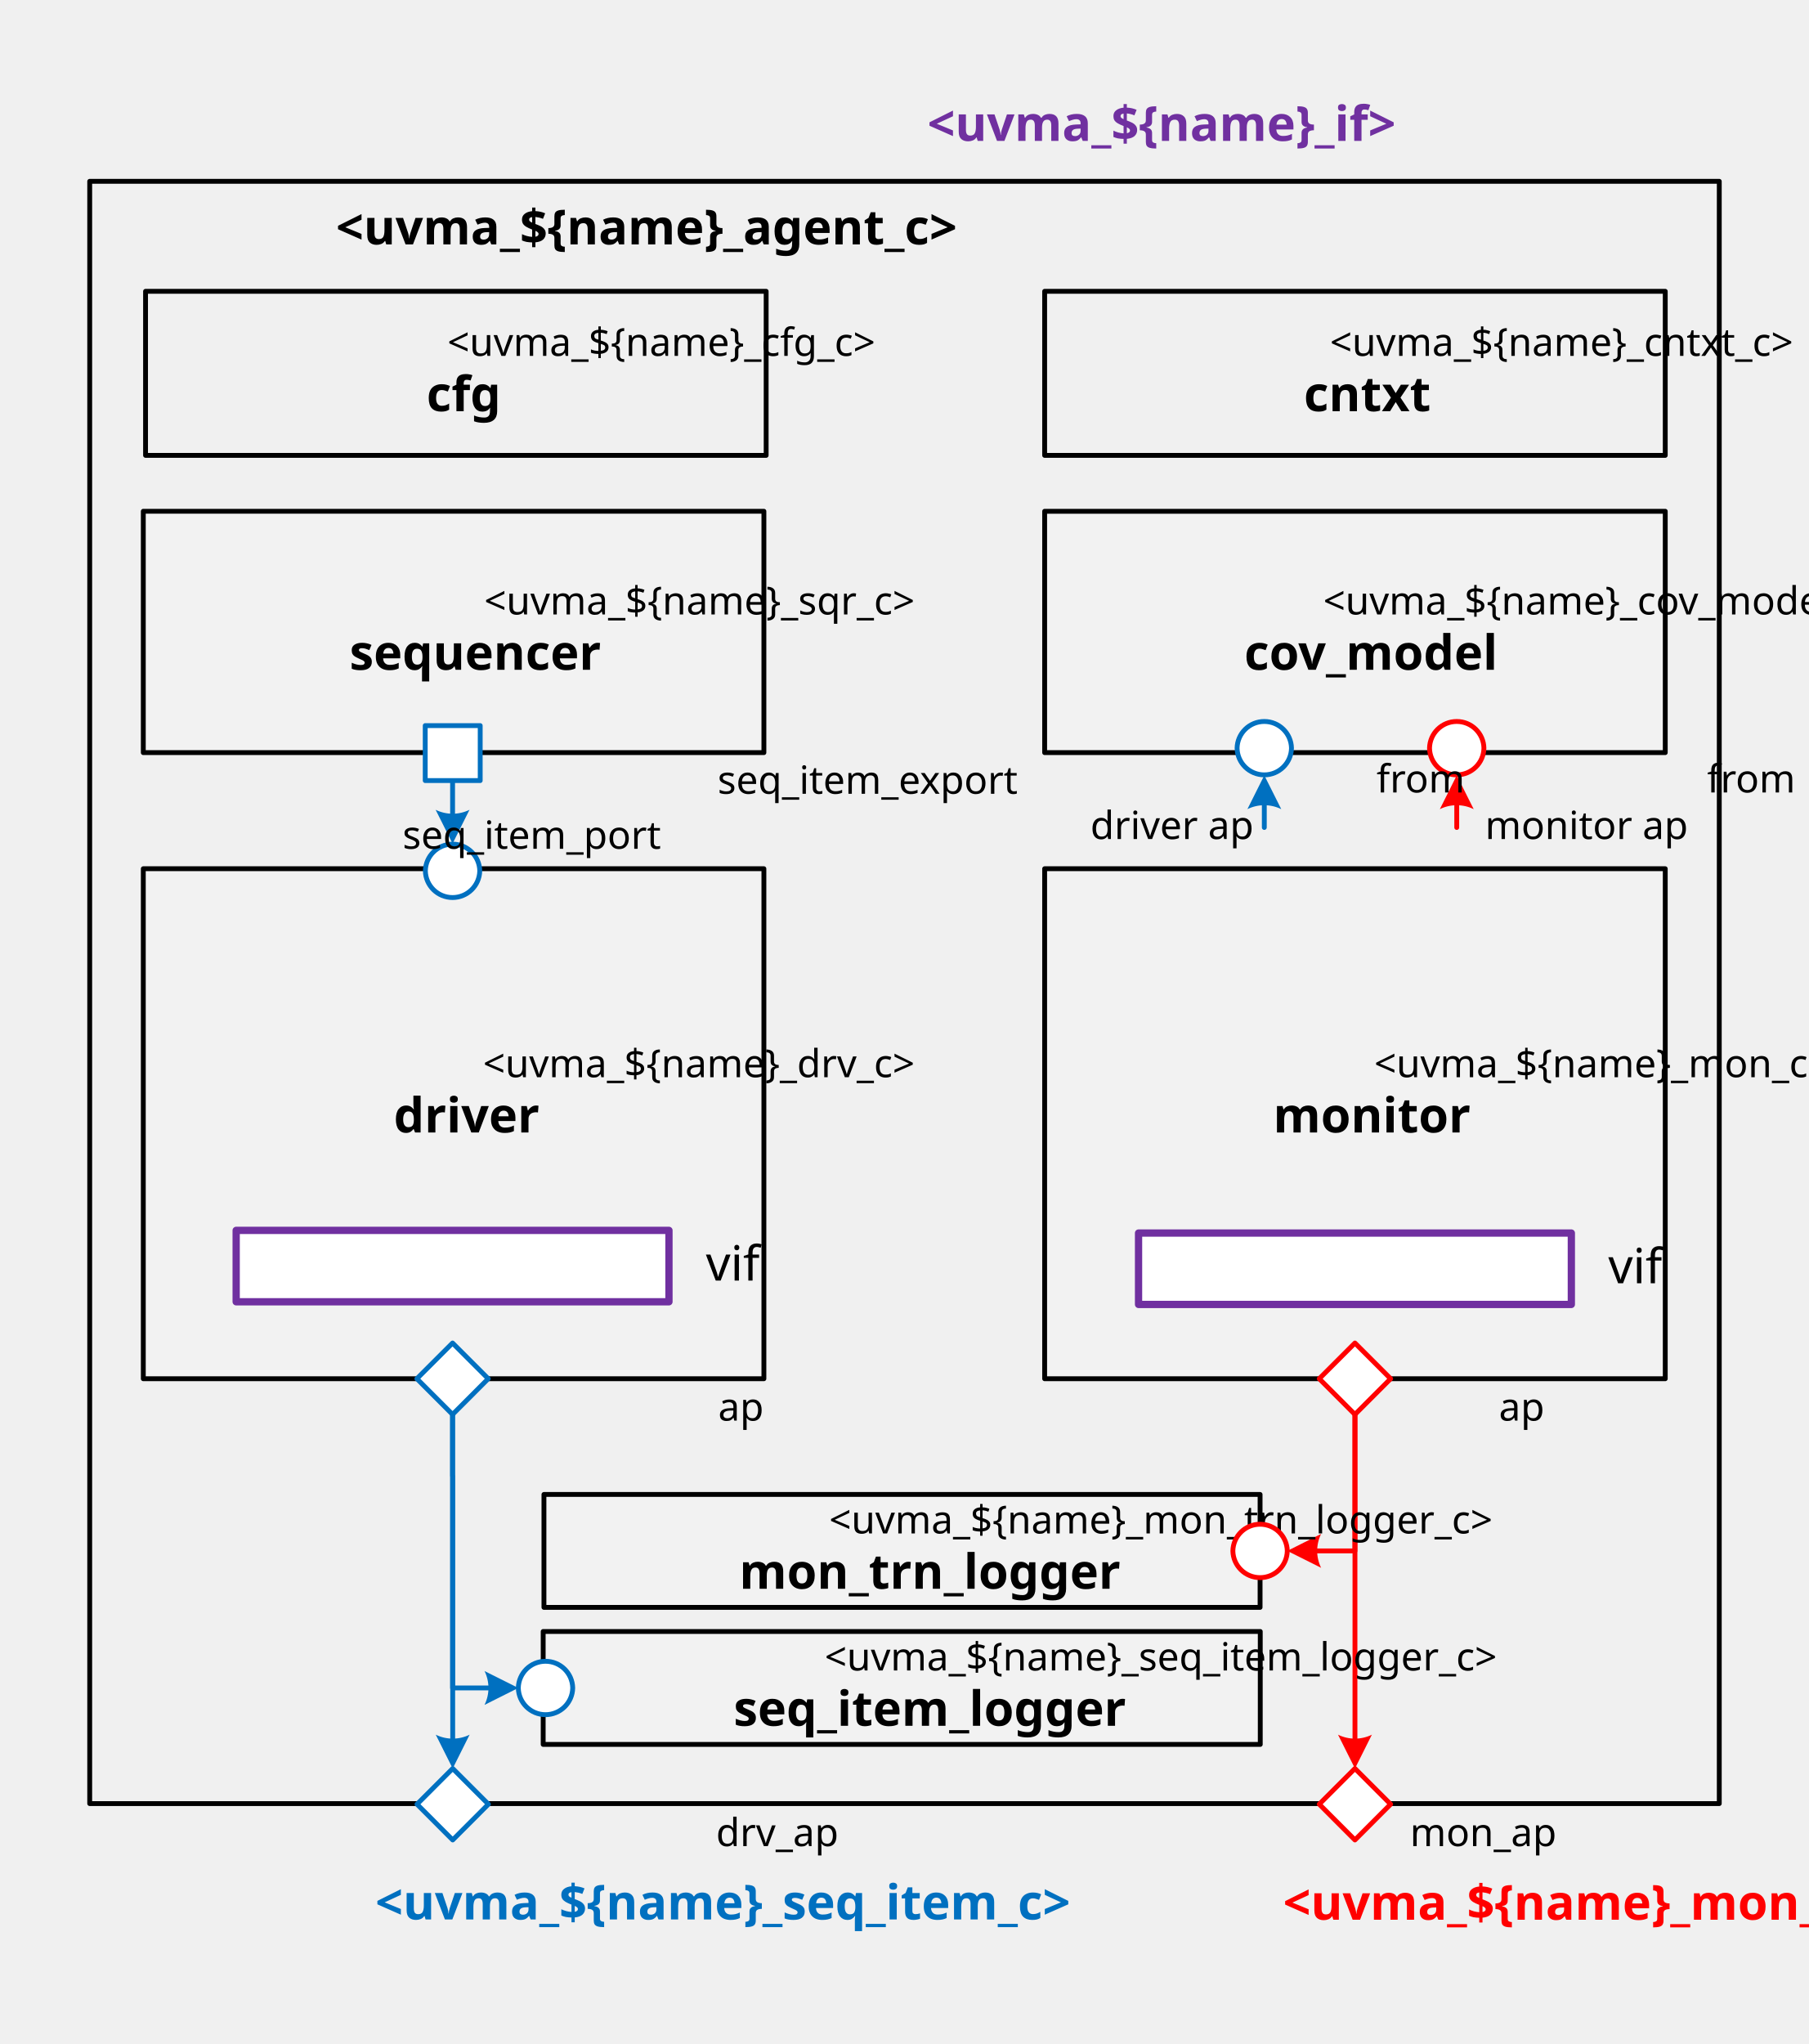
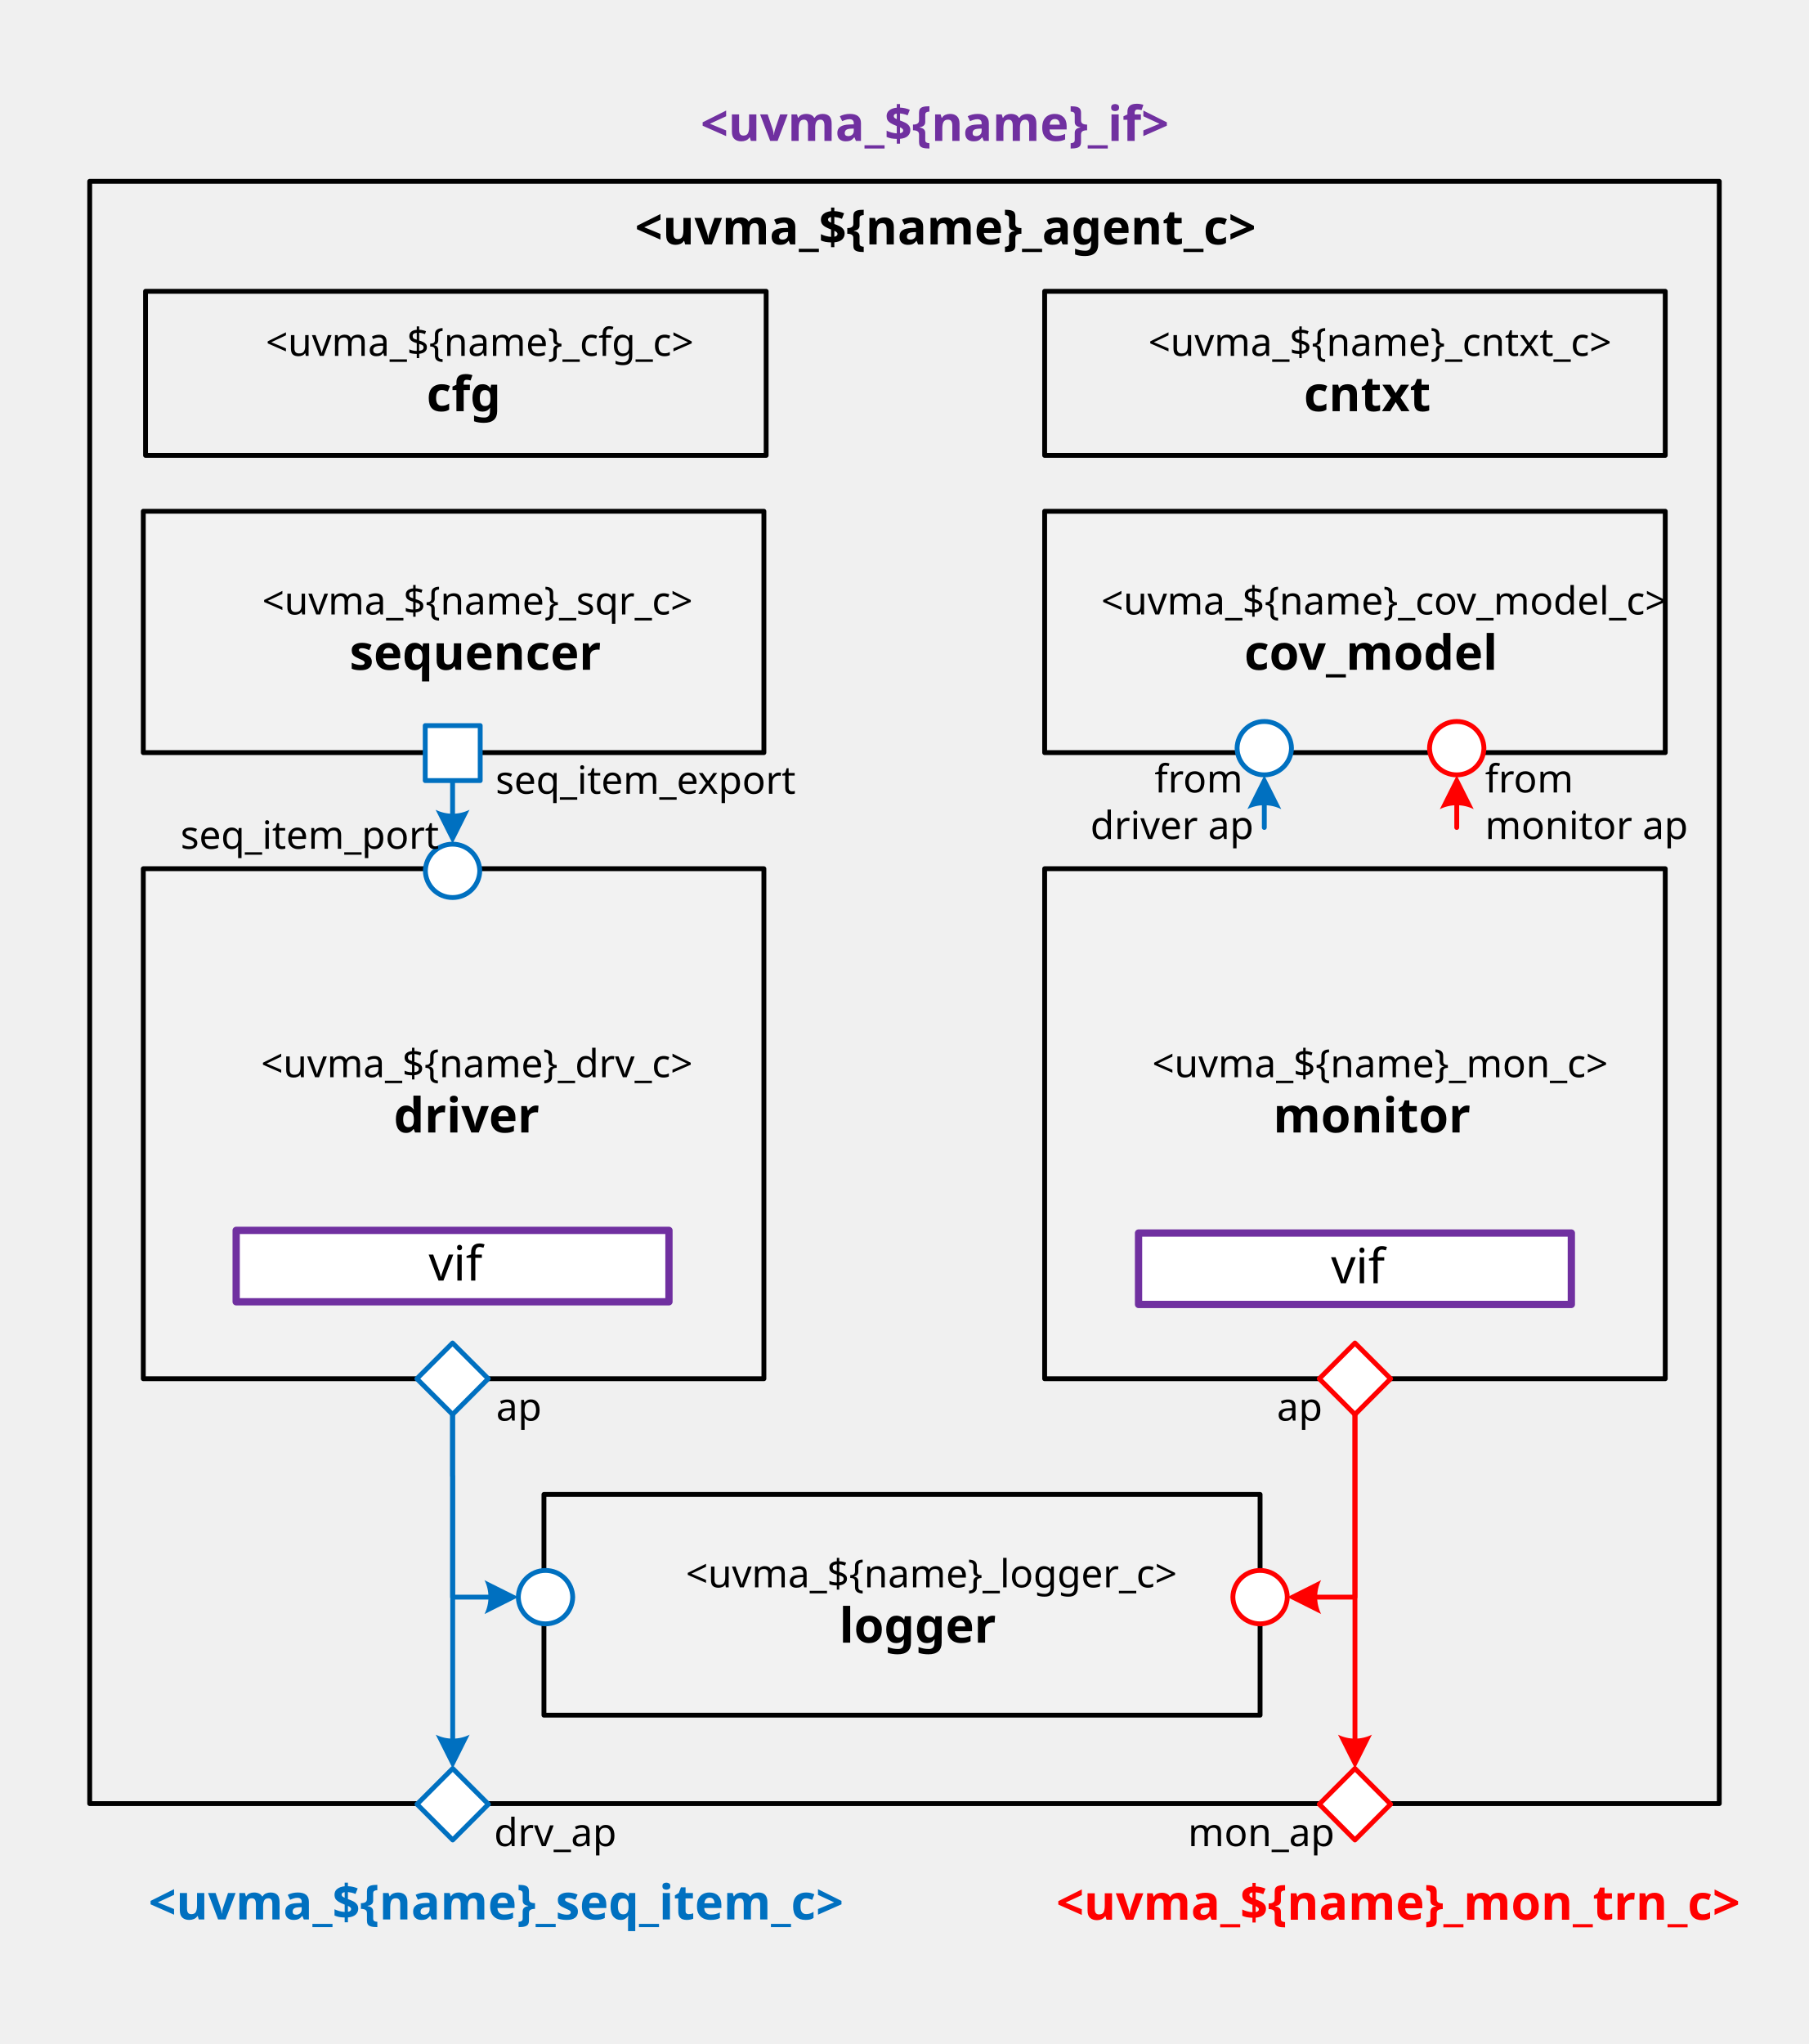
- <svg xmlns="http://www.w3.org/2000/svg" xmlns:ns1="http://schemas.microsoft.com/visio/2003/SVGExtensions/" xmlns:xlink="http://www.w3.org/1999/xlink" width="5.181in" height="5.853in" viewBox="0 0 373.057 421.415" xml:space="preserve" color-interpolation-filters="sRGB" class="st19">
-   <ns1:documentProperties ns1:langID="4105" ns1:metric="true" ns1:viewMarkup="false">
-     <ns1:userDefs>
-       <ns1:ud ns1:nameU="msvNoAutoConnect" ns1:val="VT0(1):26" />
-     </ns1:userDefs>
-   </ns1:documentProperties>
+ <svg xmlns="http://www.w3.org/2000/svg" xmlns:xlink="http://www.w3.org/1999/xlink" width="5.181in" height="5.853in" viewBox="0 0 373.057 421.415" xml:space="preserve" color-interpolation-filters="sRGB" class="st19">
  <style type="text/css">
	
		.st1 {fill:none;stroke:#000000;stroke-linecap:round;stroke-linejoin:round;stroke-width:1}
		.st2 {fill:#000000;font-family:Calibri;font-size:0.833em;font-weight:bold}
		.st3 {fill:#000000;font-family:Calibri;font-size:0.667em}
		.st4 {font-size:1.25em;font-weight:bold}
		.st5 {fill:#ffffff;stroke:#ff0000;stroke-linecap:round;stroke-linejoin:round;stroke-width:1}
		.st6 {fill:none;stroke:none;stroke-linecap:round;stroke-linejoin:round;stroke-width:0.75}
		.st7 {fill:#ffffff;stroke:#0070c0;stroke-linecap:round;stroke-linejoin:round;stroke-width:1}
		.st8 {marker-end:url(#mrkr5-29);stroke:#0070c0;stroke-linecap:round;stroke-linejoin:round;stroke-width:1}
		.st9 {fill:#0070c0;fill-opacity:1;stroke:#0070c0;stroke-opacity:1;stroke-width:0.284}
		.st10 {marker-end:url(#mrkr5-40);stroke:#ff0000;stroke-linecap:round;stroke-linejoin:round;stroke-width:1}
		.st11 {fill:#ff0000;fill-opacity:1;stroke:#ff0000;stroke-opacity:1;stroke-width:0.284}
		.st12 {fill:#ff0000;font-family:Calibri;font-size:0.833em;font-weight:bold}
		.st13 {fill:#0070c0;font-family:Calibri;font-size:0.833em;font-weight:bold}
		.st14 {fill:#7030a0;font-family:Calibri;font-size:0.833em;font-weight:bold}
		.st15 {fill:#f2f2f2;stroke:#000000;stroke-linecap:round;stroke-linejoin:round;stroke-width:1}
		.st16 {fill:#ffffff;stroke:#7030a0;stroke-linecap:round;stroke-linejoin:round;stroke-width:1.5}
		.st17 {fill:#000000;font-family:Calibri;font-size:0.833em}
		.st18 {font-size:1em}
		.st19 {fill:none;fill-rule:evenodd;font-size:12px;overflow:visible;stroke-linecap:square;stroke-miterlimit:3}
	
	</style>
  <defs id="Markers">
    <g id="lend5">
      <path d="M 2 1 L 0 0 L 1.981 -0.993 C 1.672 -0.365 1.673 0.373 1.985 1 " style="stroke:none" />
    </g>
-     <marker id="mrkr5-29" class="st9" ns1:arrowType="5" ns1:arrowSize="2" ns1:setback="6.16" refX="-6.16" orient="auto" markerUnits="strokeWidth" overflow="visible">
+     <marker id="mrkr5-29" class="st9" refX="-6.16" orient="auto" markerUnits="strokeWidth" overflow="visible">
      <use xlink:href="#lend5" transform="scale(-3.52,-3.52) " />
    </marker>
-     <marker id="mrkr5-40" class="st11" ns1:arrowType="5" ns1:arrowSize="2" ns1:setback="6.16" refX="-6.16" orient="auto" markerUnits="strokeWidth" overflow="visible">
+     <marker id="mrkr5-40" class="st11" refX="-6.16" orient="auto" markerUnits="strokeWidth" overflow="visible">
      <use xlink:href="#lend5" transform="scale(-3.52,-3.52) " />
    </marker>
  </defs>
-   <g ns1:mID="0" ns1:index="1" ns1:groupContext="foregroundPage">
-     <ns1:pageProperties ns1:drawingScale="0.0393701" ns1:pageScale="0.0393701" ns1:drawingUnits="24" ns1:shadowOffsetX="8.50394" ns1:shadowOffsetY="-8.50394" />
-     <ns1:layer ns1:name="Connector" ns1:index="0" />
-     <g id="shape4-1" ns1:mID="4" ns1:groupContext="shape" transform="translate(18.5,-49.5561)">
-       <ns1:textBlock ns1:margins="rect(4,4,4,4)" ns1:tabSpace="42.5197" ns1:verticalAlign="0" />
-       <ns1:textRect cx="168.029" cy="254.171" width="336.06" height="334.488" />
+   <g>
+     <g id="shape4-1" transform="translate(18.5,-49.5561)">
      <rect x="0" y="86.927" width="336.058" height="334.488" class="st1" />
-       <text x="4" y="99.93" class="st2" ns1:langID="4105">
-         <ns1:paragraph />
-         <ns1:tabList />&lt;uvma_${name}_agent_c&gt;</text>
+       <text x="112.42" y="99.93" class="st2">&lt;uvma_${name}_agent_c&gt;</text>
    </g>
-     <g id="shape10-4" ns1:mID="10" ns1:groupContext="shape" transform="translate(30.0165,-327.54)">
-       <ns1:textBlock ns1:margins="rect(4,4,4,4)" ns1:tabSpace="42.5197" />
-       <ns1:textRect cx="63.992" cy="404.502" width="127.99" height="33.827" />
+     <g id="shape10-4" transform="translate(30.0165,-327.54)">
      <rect x="0" y="387.589" width="127.984" height="33.827" class="st1" />
-       <text x="24.78" y="400.9" class="st3" ns1:langID="4105">
-         <ns1:paragraph ns1:horizAlign="1" />
-         <ns1:tabList />&lt;uvma_${name}_cfg_c&gt;<ns1:newlineChar />
-         <tspan x="57.95" dy="1.14em" class="st4">cfg</tspan>
+       <text x="24.78" y="400.9" class="st3">&lt;uvma_${name}_cfg_c&gt; <tspan x="57.95" dy="1.14em" class="st4">cfg</tspan>
      </text>
    </g>
-     <g id="shape11-8" ns1:mID="11" ns1:groupContext="shape" transform="translate(215.433,-327.54)">
-       <ns1:textBlock ns1:margins="rect(4,4,4,4)" ns1:tabSpace="42.5197" />
-       <ns1:textRect cx="63.992" cy="404.502" width="127.99" height="33.827" />
+     <g id="shape11-8" transform="translate(215.433,-327.54)">
      <rect x="0" y="387.589" width="127.984" height="33.827" class="st1" />
-       <text x="21.37" y="400.9" class="st3" ns1:langID="4105">
-         <ns1:paragraph ns1:horizAlign="1" />
-         <ns1:tabList />&lt;uvma_${name}_cntxt_c&gt;<ns1:newlineChar />
-         <tspan x="53.45" dy="1.14em" class="st4">cntxt</tspan>
+       <text x="21.37" y="400.9" class="st3">&lt;uvma_${name}_cntxt_c&gt; <tspan x="53.45" dy="1.14em" class="st4">cntxt</tspan>
      </text>
    </g>
-     <g id="group20-12" transform="translate(237.543,-35.5246)" ns1:mID="20" ns1:groupContext="group">
-       <g id="shape6-13" ns1:mID="6" ns1:groupContext="shape" transform="translate(34.5198,-6.53571)">
-         <ns1:userDefs>
-           <ns1:ud ns1:nameU="visVersion" ns1:prompt="" ns1:val="VT0(15):26" />
-         </ns1:userDefs>
+     <g id="group20-12" transform="translate(237.543,-35.5246)">
+       <g id="shape6-13" transform="translate(34.5198,-6.53571)">
        <path d="M7.36 421.42 L14.72 414.05 L7.36 406.69 L0 414.05 L7.36 421.42 Z" class="st5" />
      </g>
-       <g id="shape19-15" ns1:mID="19" ns1:groupContext="shape">
-         <ns1:textBlock ns1:margins="rect(4,4,4,4)" ns1:tabSpace="42.5197" />
-         <ns1:textRect cx="19.134" cy="413.758" width="38.27" height="15.315" />
+       <g id="shape19-15">
        <rect x="0" y="406.1" width="38.268" height="15.315" class="st6" />
-         <text x="7.44" y="416.16" class="st3" ns1:langID="4105">
-           <ns1:paragraph ns1:horizAlign="2" />
-           <ns1:tabList />mon_ap</text>
+         <text x="7.44" y="416.16" class="st3">mon_ap</text>
      </g>
    </g>
-     <g id="group21-18" transform="translate(86.0001,-35.5246)" ns1:mID="21" ns1:groupContext="group">
-       <g id="shape1-19" ns1:mID="1" ns1:groupContext="shape" transform="translate(-6.99441E-15,-6.53571)">
-         <ns1:userDefs>
-           <ns1:ud ns1:nameU="visVersion" ns1:prompt="" ns1:val="VT0(15):26" />
-         </ns1:userDefs>
+     <g id="group21-18" transform="translate(86.0001,-35.5246)">
+       <g id="shape1-19" transform="translate(-6.99441E-15,-6.53571)">
        <path d="M7.36 421.42 L14.72 414.05 L7.36 406.69 L0 414.05 L7.36 421.42 Z" class="st7" />
      </g>
-       <g id="shape18-21" ns1:mID="18" ns1:groupContext="shape" transform="translate(11.8895,0)">
-         <ns1:textBlock ns1:margins="rect(4,4,4,4)" ns1:tabSpace="42.5197" />
-         <ns1:textRect cx="15.559" cy="413.758" width="31.12" height="15.315" />
+       <g id="shape18-21" transform="translate(11.8895,0)">
        <rect x="0" y="406.1" width="31.118" height="15.315" class="st6" />
-         <text x="4" y="416.16" class="st3" ns1:langID="4105">
-           <ns1:paragraph />
-           <ns1:tabList />drv_ap</text>
+         <text x="4" y="416.16" class="st3">drv_ap</text>
      </g>
    </g>
-     <g id="shape26-24" ns1:mID="26" ns1:groupContext="shape" ns1:layerMember="0" transform="translate(86.2441,-261.074)">
+     <g id="shape26-24" transform="translate(86.2441,-261.074)">
      <path d="M7.09 422.01 L7.09 428.84" class="st8" />
    </g>
-     <g id="shape27-30" ns1:mID="27" ns1:groupContext="shape" ns1:layerMember="0" transform="translate(86.2598,-129.793)">
+     <g id="shape27-30" transform="translate(86.2598,-129.793)">
      <path d="M7.07 421.42 L7.07 434.09 L7.1 434.09 L7.1 488.26" class="st8" />
    </g>
-     <g id="shape28-35" ns1:mID="28" ns1:groupContext="shape" ns1:layerMember="0" transform="translate(272.339,-129.793)">
+     <g id="shape28-35" transform="translate(272.339,-129.793)">
      <path d="M7.09 421.42 L7.09 488.26" class="st10" />
    </g>
-     <g id="shape39-41" ns1:mID="39" ns1:groupContext="shape" ns1:layerMember="0" transform="translate(93.0236,-129.793)">
-       <path d="M0.31 421.42 L0.31 477.81 L7.71 477.81" class="st8" />
+     <g id="shape39-41" transform="translate(93.0236,-129.793)">
+       <path d="M0.31 421.42 L0.31 459.08 L7.71 459.08" class="st8" />
    </g>
-     <g id="shape40-46" ns1:mID="40" ns1:groupContext="shape" ns1:layerMember="0" transform="translate(279.536,-129.793)">
-       <path d="M-0.11 421.42 L-0.11 449.55 L-7.9 449.55" class="st10" />
+     <g id="shape40-46" transform="translate(279.536,-129.793)">
+       <path d="M-0.11 421.42 L-0.11 459.08 L-7.9 459.08" class="st10" />
    </g>
-     <g id="shape47-51" ns1:mID="47" ns1:groupContext="shape" transform="translate(127.854,-20.9528)">
-       <ns1:textBlock ns1:margins="rect(4,4,4,4)" ns1:tabSpace="42.5197" />
-       <ns1:textRect cx="151.919" cy="413.758" width="303.84" height="15.315" />
+     <g id="shape47-51" transform="translate(127.854,-20.9528)">
      <rect x="0" y="406.1" width="303.839" height="15.315" class="st6" />
-       <text x="89.96" y="416.76" class="st12" ns1:langID="4105">
-         <ns1:paragraph ns1:horizAlign="1" />
-         <ns1:tabList />&lt;uvma_${name}_mon_trn_c&gt;</text>
+       <text x="89.96" y="416.76" class="st12">&lt;uvma_${name}_mon_trn_c&gt;</text>
    </g>
-     <g id="shape48-54" ns1:mID="48" ns1:groupContext="shape" transform="translate(-134.646,-21.0038)">
-       <ns1:textBlock ns1:margins="rect(4,4,4,4)" ns1:tabSpace="42.5197" />
-       <ns1:textRect cx="228.331" cy="413.758" width="456.67" height="15.315" />
+     <g id="shape48-54" transform="translate(-134.646,-21.0038)">
      <rect x="0" y="406.1" width="456.661" height="15.315" class="st6" />
-       <text x="165.26" y="416.76" class="st13" ns1:langID="4105">
-         <ns1:paragraph ns1:horizAlign="1" />
-         <ns1:tabList />&lt;uvma_${name}_seq_item_c&gt;</text>
+       <text x="165.26" y="416.76" class="st13">&lt;uvma_${name}_seq_item_c&gt;</text>
    </g>
-     <g id="shape43-57" ns1:mID="43" ns1:groupContext="shape" transform="translate(-160.686,170.599) rotate(-90)">
+     <g id="shape43-57" transform="translate(-160.686,170.599) rotate(-90)">
      <path d="M0 421.42 L4.59 421.42" class="st8" />
    </g>
-     <g id="shape45-62" ns1:mID="45" ns1:groupContext="shape" transform="translate(-121.001,170.599) rotate(-90)">
+     <g id="shape45-62" transform="translate(-121.001,170.599) rotate(-90)">
      <path d="M0 421.42 L4.59 421.42" class="st10" />
    </g>
-     <g id="shape53-67" ns1:mID="53" ns1:groupContext="shape" transform="translate(18,-387.725)">
-       <ns1:textBlock ns1:margins="rect(4,4,4,4)" ns1:tabSpace="42.5197" />
-       <ns1:textRect cx="168.529" cy="413.758" width="337.06" height="15.315" />
+     <g id="shape53-67" transform="translate(18,-387.725)">
      <rect x="0" y="406.1" width="337.057" height="15.315" class="st6" />
-       <text x="126.47" y="416.76" class="st14" ns1:langID="4105">
-         <ns1:paragraph ns1:horizAlign="1" />
-         <ns1:tabList />&lt;uvma_${name}_if&gt;</text>
+       <text x="126.47" y="416.76" class="st14">&lt;uvma_${name}_if&gt;</text>
    </g>
-     <g id="group54-70" transform="translate(112.175,-90.0127)" ns1:mID="54" ns1:groupContext="group">
-       <g id="shape29-71" ns1:mID="29" ns1:groupContext="shape">
-         <ns1:textBlock ns1:margins="rect(4,4,4,4)" ns1:tabSpace="42.5197" />
-         <ns1:textRect cx="73.843" cy="409.775" width="147.69" height="23.282" />
-         <rect x="0" y="398.134" width="147.686" height="23.282" class="st15" />
-         <text x="13.02" y="406.17" class="st3" ns1:langID="4105">
-           <ns1:paragraph ns1:horizAlign="1" />
-           <ns1:tabList />&lt;uvma_${name}_mon_trn_logger_c&gt;<ns1:newlineChar />
-           <tspan x="40.28" dy="1.14em" class="st4">mon_trn_logger</tspan>
+     <g id="group59-70" transform="translate(29.5512,-123.257)">
+       <g id="shape7-71" transform="translate(7.99361E-15,-13.8978)">
+         <rect x="0" y="316.258" width="127.984" height="105.157" class="st15" />
+         <text x="24.27" y="359.24" class="st3">&lt;uvma_${name}_drv_c&gt; <tspan x="51.64" dy="1.14em" class="st4">driver</tspan>
        </text>
      </g>
-       <g id="shape30-75" ns1:mID="30" ns1:groupContext="shape" transform="translate(142.075,825.579) scale(1,-1)">
-         <ns1:userDefs>
-           <ns1:ud ns1:nameU="visVersion" ns1:val="VT0(15):26" />
-         </ns1:userDefs>
+       <g id="shape2-75" transform="translate(58.1682,718.598) scale(1,-1)">
+         <path d="M0 415.8 A5.611 5.611 0 0 1 11.22 415.8 A5.611 5.611 0 0 1 0 415.8 Z" class="st7" />
+       </g>
+       <g id="shape3-77" transform="translate(19.1524,-29.7638)">
+         <rect x="0" y="406.691" width="89.254" height="14.724" class="st16" />
+         <text x="39.7" y="417.05" class="st17">vif</text>
+       </g>
+       <g id="shape14-80" transform="translate(56.4175,-6.53571)">
+         <path d="M7.36 421.42 L14.72 414.05 L7.36 406.69 L0 414.05 L7.36 421.42 Z" class="st7" />
+       </g>
+       <g id="shape16-82" transform="translate(68.3069,0)">
+         <rect x="0" y="406.1" width="16.945" height="15.315" class="st6" />
+         <text x="4.45" y="416.16" class="st3">ap</text>
+       </g>
+       <g id="shape25-85" transform="translate(3.04724,-117.913)">
+         <rect x="0" y="406.1" width="56.693" height="15.315" class="st6" />
+         <text x="4.63" y="416.16" class="st3">seq_item_port</text>
+       </g>
+     </g>
+     <g id="group60-88" transform="translate(29.5512,-252.509)">
+       <g id="shape5-89" transform="translate(0,-13.7413)">
+         <rect x="0" y="371.653" width="127.984" height="49.763" class="st15" />
+         <text x="24.51" y="392.93" class="st3">&lt;uvma_${name}_sqr_c&gt; <tspan x="42.53" dy="1.14em" class="st4">sequencer</tspan>
+         </text>
+       </g>
+       <g id="shape23-93" transform="translate(58.1406,-7.97539)">
+         <rect x="0" y="410.077" width="11.339" height="11.339" class="st7" />
+       </g>
+       <g id="shape24-95" transform="translate(68.6521,0)">
+         <rect x="0" y="406.1" width="64.789" height="15.315" class="st6" />
+         <text x="4" y="416.16" class="st3">seq_item_export</text>
+       </g>
+     </g>
+     <g id="group61-98" transform="translate(214.914,-247.981)">
+       <g id="shape9-99" transform="translate(0.519476,-18.2687)">
+         <rect x="0" y="371.653" width="127.984" height="49.763" class="st15" />
+         <text x="11.66" y="392.93" class="st3">&lt;uvma_${name}_cov_model_c&gt; <tspan x="41.17" dy="1.14em" class="st4">cov_model</tspan>
+         </text>
+       </g>
+       <g id="shape13-103" transform="translate(79.8896,818.028) scale(1,-1)">
        <path d="M0 415.8 A5.611 5.611 0 0 1 11.22 415.8 A5.611 5.611 0 0 1 0 415.8 Z" class="st5" />
      </g>
-     </g>
-     <g id="group57-77" transform="translate(106.89,-61.7578)" ns1:mID="57" ns1:groupContext="group">
-       <g id="shape33-78" ns1:mID="33" ns1:groupContext="shape" transform="translate(5.12809,0)">
-         <ns1:textBlock ns1:margins="rect(4,4,4,4)" ns1:tabSpace="42.5197" />
-         <ns1:textRect cx="73.94" cy="409.775" width="147.89" height="23.282" />
-         <rect x="0" y="398.134" width="147.88" height="23.282" class="st15" />
-         <text x="12.26" y="406.17" class="st3" ns1:langID="4105">
-           <ns1:paragraph ns1:horizAlign="1" />
-           <ns1:tabList />&lt;uvma_${name}_seq_item_logger_c&gt;<ns1:newlineChar />
-           <tspan x="39.27" dy="1.14em" class="st4">seq_item_logger</tspan>
+       <g id="shape41-105" transform="translate(40.2045,818.028) scale(1,-1)">
+         <path d="M0 415.8 A5.611 5.611 0 0 1 11.22 415.8 A5.611 5.611 0 0 1 0 415.8 Z" class="st7" />
+       </g>
+       <g id="shape44-107">
+         <rect x="0" y="406.1" width="43.008" height="15.315" class="st6" />
+         <text x="23.17" y="411.36" class="st3">from <tspan x="9.95" dy="1.2em" class="st18">driver ap</tspan>
        </text>
      </g>
-       <g id="shape34-82" ns1:mID="34" ns1:groupContext="shape" transform="translate(-1.69864E-14,825.579) scale(1,-1)">
-         <ns1:userDefs>
-           <ns1:ud ns1:nameU="visVersion" ns1:val="VT0(15):26" />
-         </ns1:userDefs>
-         <path d="M0 415.8 A5.611 5.611 0 0 1 11.22 415.8 A5.611 5.611 0 0 1 0 415.8 Z" class="st7" />
-       </g>
-     </g>
-     <g id="group59-84" transform="translate(29.5512,-123.257)" ns1:mID="59" ns1:groupContext="group">
-       <g id="shape7-85" ns1:mID="7" ns1:groupContext="shape" transform="translate(7.99361E-15,-13.8978)">
-         <ns1:textBlock ns1:margins="rect(4,4,4,4)" ns1:tabSpace="42.5197" />
-         <ns1:textRect cx="63.992" cy="368.837" width="127.99" height="105.157" />
-         <rect x="0" y="316.258" width="127.984" height="105.157" class="st15" />
-         <text x="24.27" y="359.24" class="st3" ns1:langID="4105">
-           <ns1:paragraph ns1:horizAlign="1" />
-           <ns1:tabList />&lt;uvma_${name}_drv_c&gt;<ns1:newlineChar />
-           <tspan x="51.64" dy="1.14em" class="st4">driver</tspan>
-           <ns1:newlineChar />
-         </text>
-       </g>
-       <g id="shape2-89" ns1:mID="2" ns1:groupContext="shape" transform="translate(58.1682,718.598) scale(1,-1)">
-         <ns1:userDefs>
-           <ns1:ud ns1:nameU="visVersion" ns1:val="VT0(15):26" />
-         </ns1:userDefs>
-         <path d="M0 415.8 A5.611 5.611 0 0 1 11.22 415.8 A5.611 5.611 0 0 1 0 415.8 Z" class="st7" />
-       </g>
-       <g id="shape3-91" ns1:mID="3" ns1:groupContext="shape" transform="translate(19.1524,-29.7638)">
-         <ns1:textBlock ns1:margins="rect(4,4,4,4)" ns1:tabSpace="42.5197" />
-         <ns1:textRect cx="44.627" cy="414.053" width="89.26" height="14.724" />
-         <rect x="0" y="406.691" width="89.254" height="14.724" class="st16" />
-         <text x="39.7" y="417.05" class="st17" ns1:langID="4105">
-           <ns1:paragraph ns1:horizAlign="1" />
-           <ns1:tabList />vif</text>
-       </g>
-       <g id="shape14-94" ns1:mID="14" ns1:groupContext="shape" transform="translate(56.4175,-6.53571)">
-         <ns1:userDefs>
-           <ns1:ud ns1:nameU="visVersion" ns1:prompt="" ns1:val="VT0(15):26" />
-         </ns1:userDefs>
-         <path d="M7.36 421.42 L14.72 414.05 L7.36 406.69 L0 414.05 L7.36 421.42 Z" class="st7" />
-       </g>
-       <g id="shape16-96" ns1:mID="16" ns1:groupContext="shape" transform="translate(68.3069,0)">
-         <ns1:textBlock ns1:margins="rect(4,4,4,4)" ns1:tabSpace="42.5197" />
-         <ns1:textRect cx="8.473" cy="413.758" width="16.95" height="15.315" />
-         <rect x="0" y="406.1" width="16.945" height="15.315" class="st6" />
-         <text x="4.45" y="416.16" class="st3" ns1:langID="4105">
-           <ns1:paragraph ns1:horizAlign="1" />
-           <ns1:tabList />ap</text>
-       </g>
-       <g id="shape25-99" ns1:mID="25" ns1:groupContext="shape" transform="translate(3.04724,-117.913)">
-         <ns1:textBlock ns1:margins="rect(4,4,4,4)" ns1:tabSpace="42.5197" />
-         <ns1:textRect cx="28.346" cy="413.758" width="56.7" height="15.315" />
-         <rect x="0" y="406.1" width="56.693" height="15.315" class="st6" />
-         <text x="4.63" y="416.16" class="st3" ns1:langID="4105">
-           <ns1:paragraph ns1:horizAlign="2" />
-           <ns1:tabList />seq_item_port</text>
-       </g>
-     </g>
-     <g id="group60-102" transform="translate(29.5512,-252.509)" ns1:mID="60" ns1:groupContext="group">
-       <g id="shape5-103" ns1:mID="5" ns1:groupContext="shape" transform="translate(0,-13.7413)">
-         <ns1:textBlock ns1:margins="rect(4,4,4,4)" ns1:tabSpace="42.5197" />
-         <ns1:textRect cx="63.992" cy="396.534" width="127.99" height="49.763" />
-         <rect x="0" y="371.653" width="127.984" height="49.763" class="st15" />
-         <text x="24.51" y="392.93" class="st3" ns1:langID="4105">
-           <ns1:paragraph ns1:horizAlign="1" />
-           <ns1:tabList />&lt;uvma_${name}_sqr_c&gt;<ns1:newlineChar />
-           <tspan x="42.53" dy="1.14em" class="st4">sequencer</tspan>
-         </text>
-       </g>
-       <g id="shape23-107" ns1:mID="23" ns1:groupContext="shape" transform="translate(58.1406,-7.97539)">
-         <rect x="0" y="410.077" width="11.339" height="11.339" class="st7" />
-       </g>
-       <g id="shape24-109" ns1:mID="24" ns1:groupContext="shape" transform="translate(68.6521,0)">
-         <ns1:textBlock ns1:margins="rect(4,4,4,4)" ns1:tabSpace="42.5197" />
-         <ns1:textRect cx="32.394" cy="413.758" width="64.79" height="15.315" />
-         <rect x="0" y="406.1" width="64.789" height="15.315" class="st6" />
-         <text x="4" y="416.16" class="st3" ns1:langID="4105">
-           <ns1:paragraph />
-           <ns1:tabList />seq_item_export</text>
-       </g>
-     </g>
-     <g id="group61-112" transform="translate(214.914,-247.981)" ns1:mID="61" ns1:groupContext="group">
-       <g id="shape9-113" ns1:mID="9" ns1:groupContext="shape" transform="translate(0.519476,-18.2687)">
-         <ns1:textBlock ns1:margins="rect(4,4,4,4)" ns1:tabSpace="42.5197" />
-         <ns1:textRect cx="63.992" cy="396.534" width="127.99" height="49.763" />
-         <rect x="0" y="371.653" width="127.984" height="49.763" class="st15" />
-         <text x="11.66" y="392.93" class="st3" ns1:langID="4105">
-           <ns1:paragraph ns1:horizAlign="1" />
-           <ns1:tabList />&lt;uvma_${name}_cov_model_c&gt;<ns1:newlineChar />
-           <tspan x="41.17" dy="1.14em" class="st4">cov_model</tspan>
-         </text>
-       </g>
-       <g id="shape13-117" ns1:mID="13" ns1:groupContext="shape" transform="translate(79.8896,818.028) scale(1,-1)">
-         <ns1:userDefs>
-           <ns1:ud ns1:nameU="visVersion" ns1:val="VT0(15):26" />
-         </ns1:userDefs>
-         <path d="M0 415.8 A5.611 5.611 0 0 1 11.22 415.8 A5.611 5.611 0 0 1 0 415.8 Z" class="st5" />
-       </g>
-       <g id="shape41-119" ns1:mID="41" ns1:groupContext="shape" transform="translate(40.2045,818.028) scale(1,-1)">
-         <ns1:userDefs>
-           <ns1:ud ns1:nameU="visVersion" ns1:val="VT0(15):26" />
-         </ns1:userDefs>
-         <path d="M0 415.8 A5.611 5.611 0 0 1 11.22 415.8 A5.611 5.611 0 0 1 0 415.8 Z" class="st7" />
-       </g>
-       <g id="shape44-121" ns1:mID="44" ns1:groupContext="shape">
-         <ns1:textBlock ns1:margins="rect(4,4,4,4)" ns1:tabSpace="42.5197" />
-         <ns1:textRect cx="21.504" cy="413.758" width="43.01" height="15.315" />
-         <rect x="0" y="406.1" width="43.008" height="15.315" class="st6" />
-         <text x="23.17" y="411.36" class="st3" ns1:langID="4105">
-           <ns1:paragraph ns1:horizAlign="2" />
-           <ns1:tabList />from <tspan x="9.95" dy="1.2em" class="st18">driver ap</tspan>
-         </text>
-       </g>
-       <g id="shape46-125" ns1:mID="46" ns1:groupContext="shape" transform="translate(87.3385,-5.68434E-14)">
-         <ns1:textBlock ns1:margins="rect(4,4,4,4)" ns1:tabSpace="42.5197" />
-         <ns1:textRect cx="24.622" cy="413.758" width="49.25" height="15.315" />
+       <g id="shape46-111" transform="translate(87.3385,-5.68434E-14)">
        <rect x="0" y="406.1" width="49.244" height="15.315" class="st6" />
-         <text x="4" y="411.36" class="st3" ns1:langID="4105">
-           <ns1:paragraph />
-           <ns1:tabList />from <tspan x="4" dy="1.2em" class="st18">monitor ap</tspan>
+         <text x="4" y="411.36" class="st3">from <tspan x="4" dy="1.2em" class="st18">monitor ap</tspan>
        </text>
      </g>
    </g>
-     <g id="group62-129" transform="translate(215.433,-123.257)" ns1:mID="62" ns1:groupContext="group">
-       <g id="shape8-130" ns1:mID="8" ns1:groupContext="shape" transform="translate(0,-13.8978)">
-         <ns1:textBlock ns1:margins="rect(4,4,4,4)" ns1:tabSpace="42.5197" />
-         <ns1:textRect cx="63.992" cy="368.837" width="127.99" height="105.157" />
+     <g id="group62-115" transform="translate(215.433,-123.257)">
+       <g id="shape8-116" transform="translate(0,-13.8978)">
        <rect x="0" y="316.258" width="127.984" height="105.157" class="st15" />
-         <text x="22.17" y="359.24" class="st3" ns1:langID="4105">
-           <ns1:paragraph ns1:horizAlign="1" />
-           <ns1:tabList />&lt;uvma_${name}_mon_c&gt;<ns1:newlineChar />
-           <tspan x="47.13" dy="1.14em" class="st4">monitor</tspan>
-           <ns1:newlineChar />
+         <text x="22.17" y="359.24" class="st3">&lt;uvma_${name}_mon_c&gt; <tspan x="47.13" dy="1.14em" class="st4">monitor</tspan>
        </text>
      </g>
-       <g id="shape12-134" ns1:mID="12" ns1:groupContext="shape" transform="translate(19.365,-29.2129)">
-         <ns1:textBlock ns1:margins="rect(4,4,4,4)" ns1:tabSpace="42.5197" />
-         <ns1:textRect cx="44.627" cy="414.053" width="89.26" height="14.724" />
+       <g id="shape12-120" transform="translate(19.365,-29.2129)">
        <rect x="0" y="406.691" width="89.254" height="14.724" class="st16" />
-         <text x="39.7" y="417.05" class="st17" ns1:langID="4105">
-           <ns1:paragraph ns1:horizAlign="1" />
-           <ns1:tabList />vif</text>
+         <text x="39.7" y="417.05" class="st17">vif</text>
      </g>
-       <g id="shape15-137" ns1:mID="15" ns1:groupContext="shape" transform="translate(56.6301,-6.53571)">
-         <ns1:userDefs>
-           <ns1:ud ns1:nameU="visVersion" ns1:prompt="" ns1:val="VT0(15):26" />
-         </ns1:userDefs>
+       <g id="shape15-123" transform="translate(56.6301,-6.53571)">
        <path d="M7.36 421.42 L14.72 414.05 L7.36 406.69 L0 414.05 L7.36 421.42 Z" class="st5" />
      </g>
-       <g id="shape17-139" ns1:mID="17" ns1:groupContext="shape" transform="translate(43.4329,0)">
-         <ns1:textBlock ns1:margins="rect(4,4,4,4)" ns1:tabSpace="42.5197" />
-         <ns1:textRect cx="8.473" cy="413.758" width="16.95" height="15.315" />
+       <g id="shape17-125" transform="translate(43.4329,0)">
        <rect x="0" y="406.1" width="16.945" height="15.315" class="st6" />
-         <text x="4.45" y="416.16" class="st3" ns1:langID="4105">
-           <ns1:paragraph ns1:horizAlign="1" />
-           <ns1:tabList />ap</text>
+         <text x="4.45" y="416.16" class="st3">ap</text>
+       </g>
+     </g>
+     <g id="group63-128" transform="translate(106.89,-67.7873)">
+       <g id="shape29-129" transform="translate(5.2853,0)">
+         <rect x="0" y="375.908" width="147.686" height="45.507" class="st15" />
+         <text x="29.25" y="395.06" class="st3">&lt;uvma_${name}_logger_c&gt; <tspan x="60.89" dy="1.14em" class="st4">logger</tspan>
+         </text>
+       </g>
+       <g id="shape30-133" transform="translate(147.36,812.881) scale(1,-1)">
+         <path d="M0 415.8 A5.611 5.611 0 0 1 11.22 415.8 A5.611 5.611 0 0 1 0 415.8 Z" class="st5" />
+       </g>
+       <g id="shape34-135" transform="translate(1.4988E-14,812.881) scale(1,-1)">
+         <path d="M0 415.8 A5.611 5.611 0 0 1 11.22 415.8 A5.611 5.611 0 0 1 0 415.8 Z" class="st7" />
      </g>
    </g>
  </g>
</svg>
